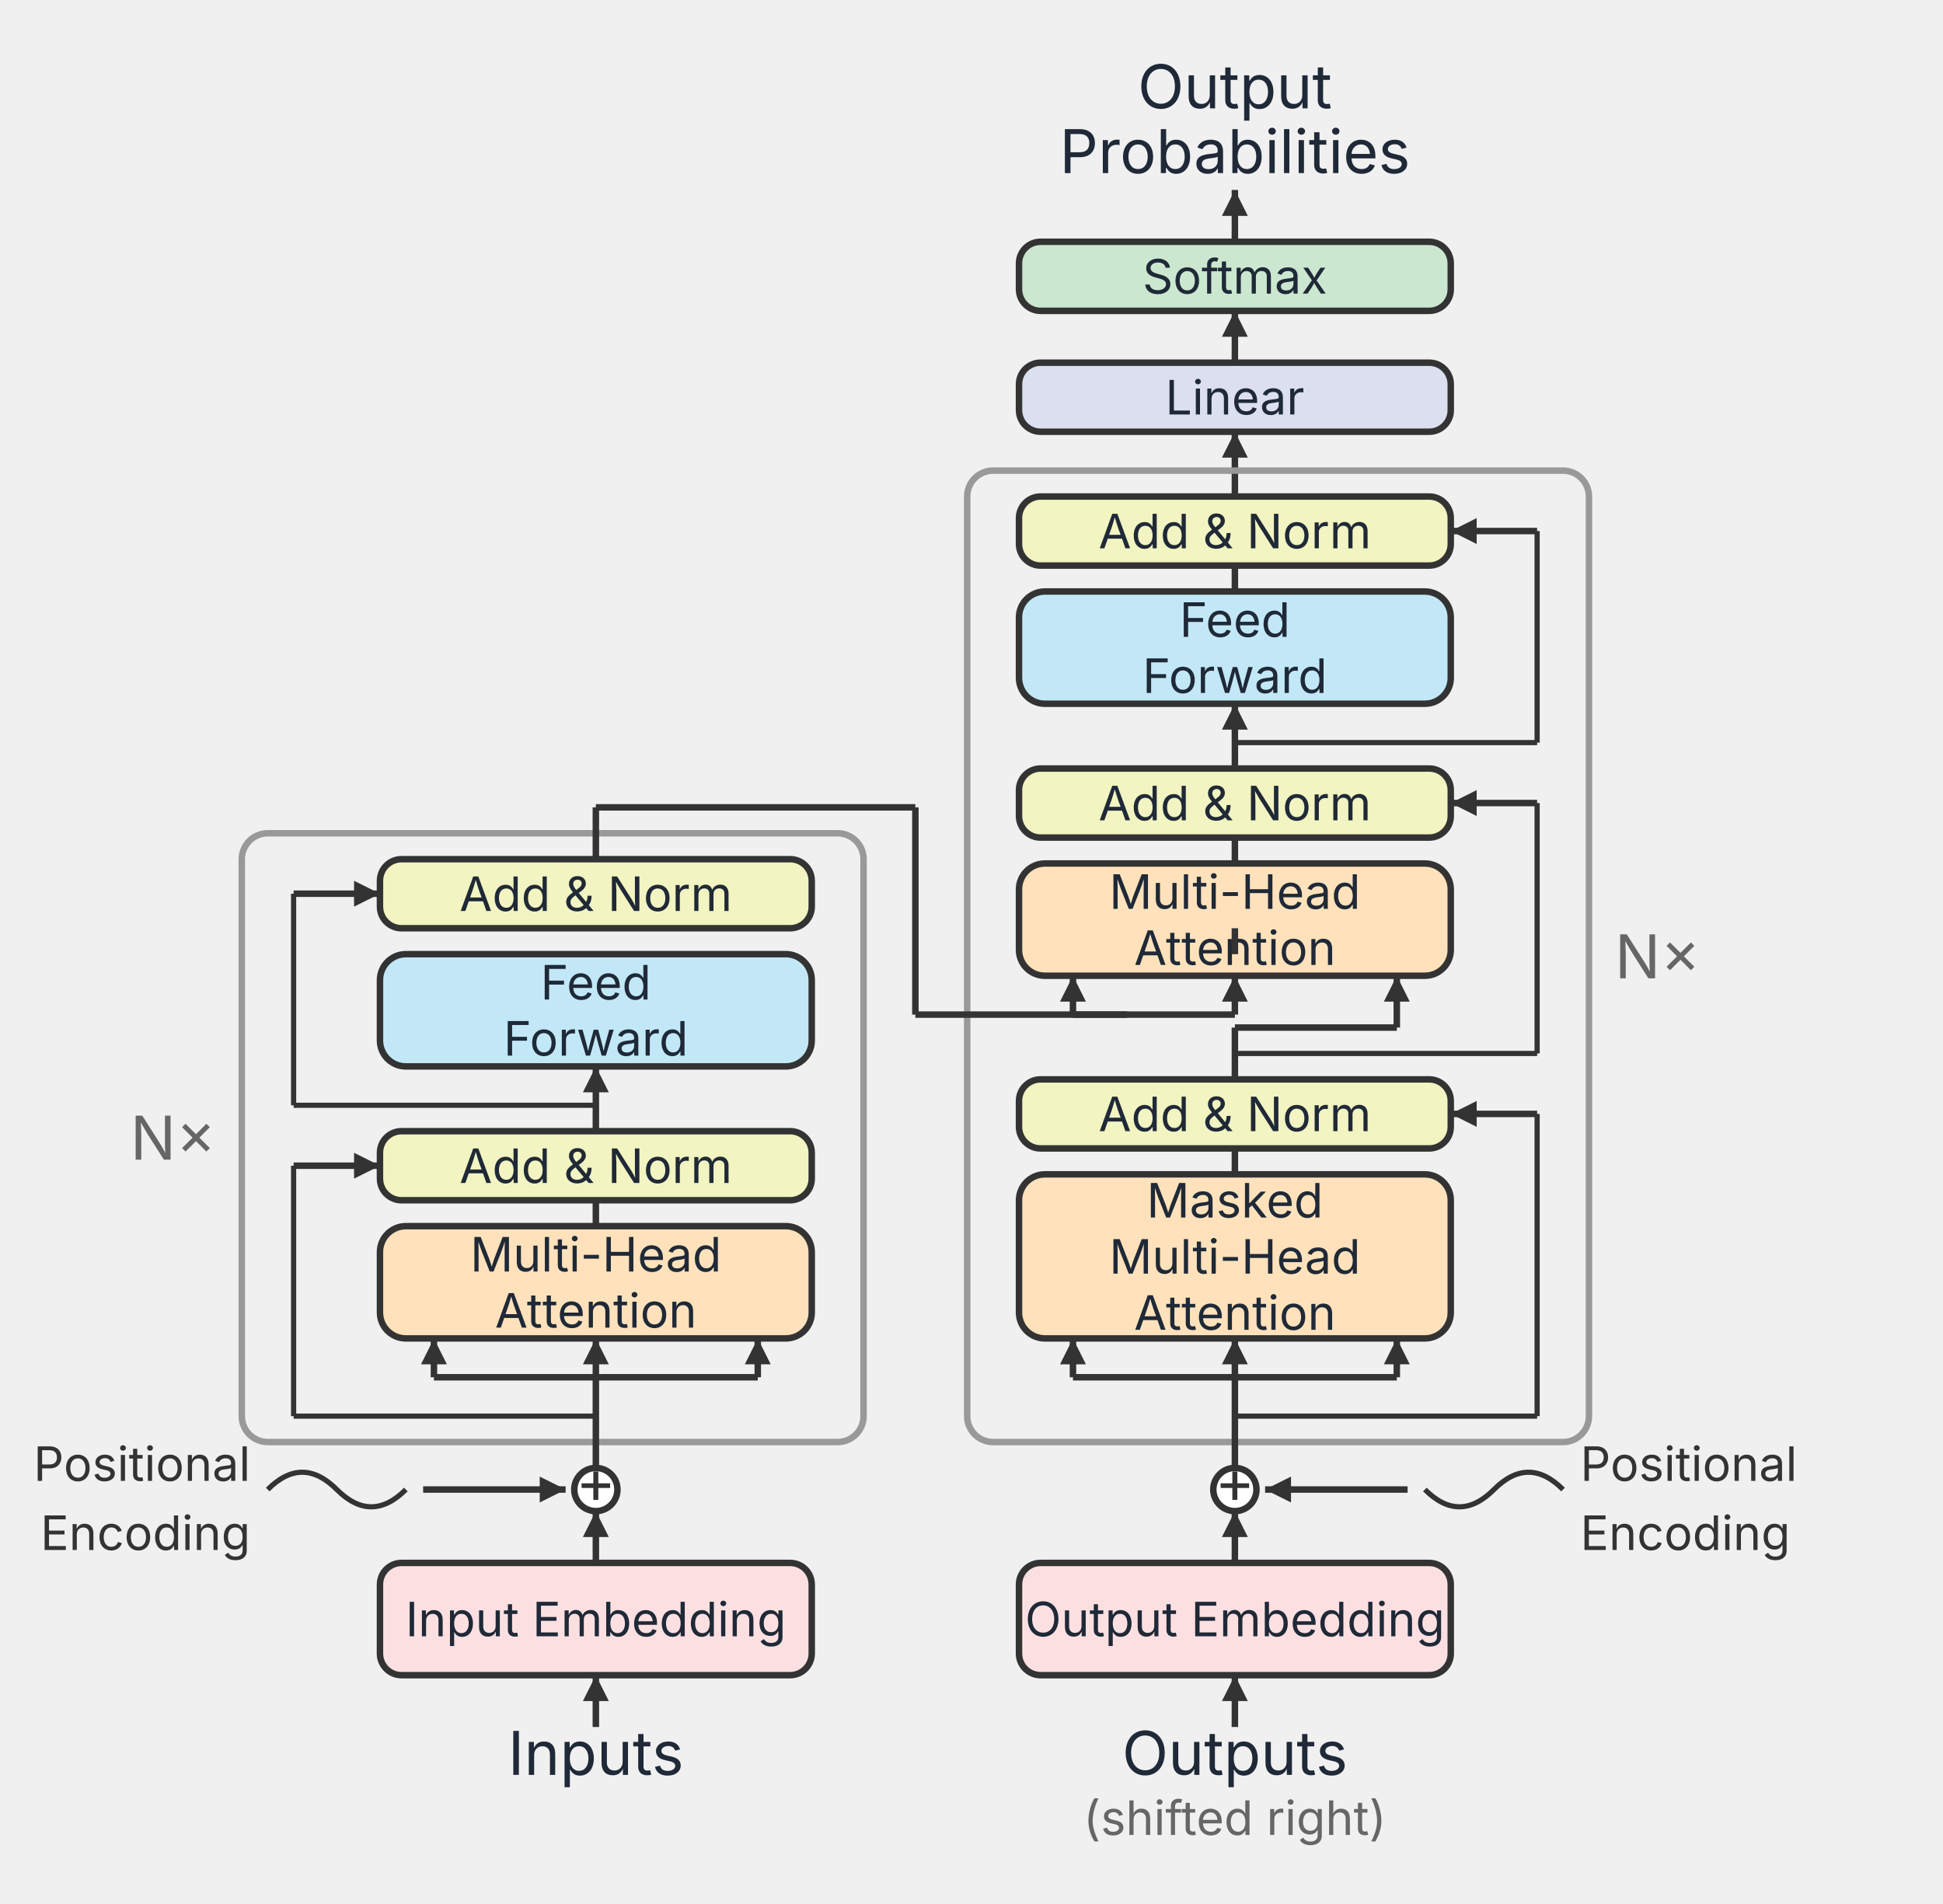
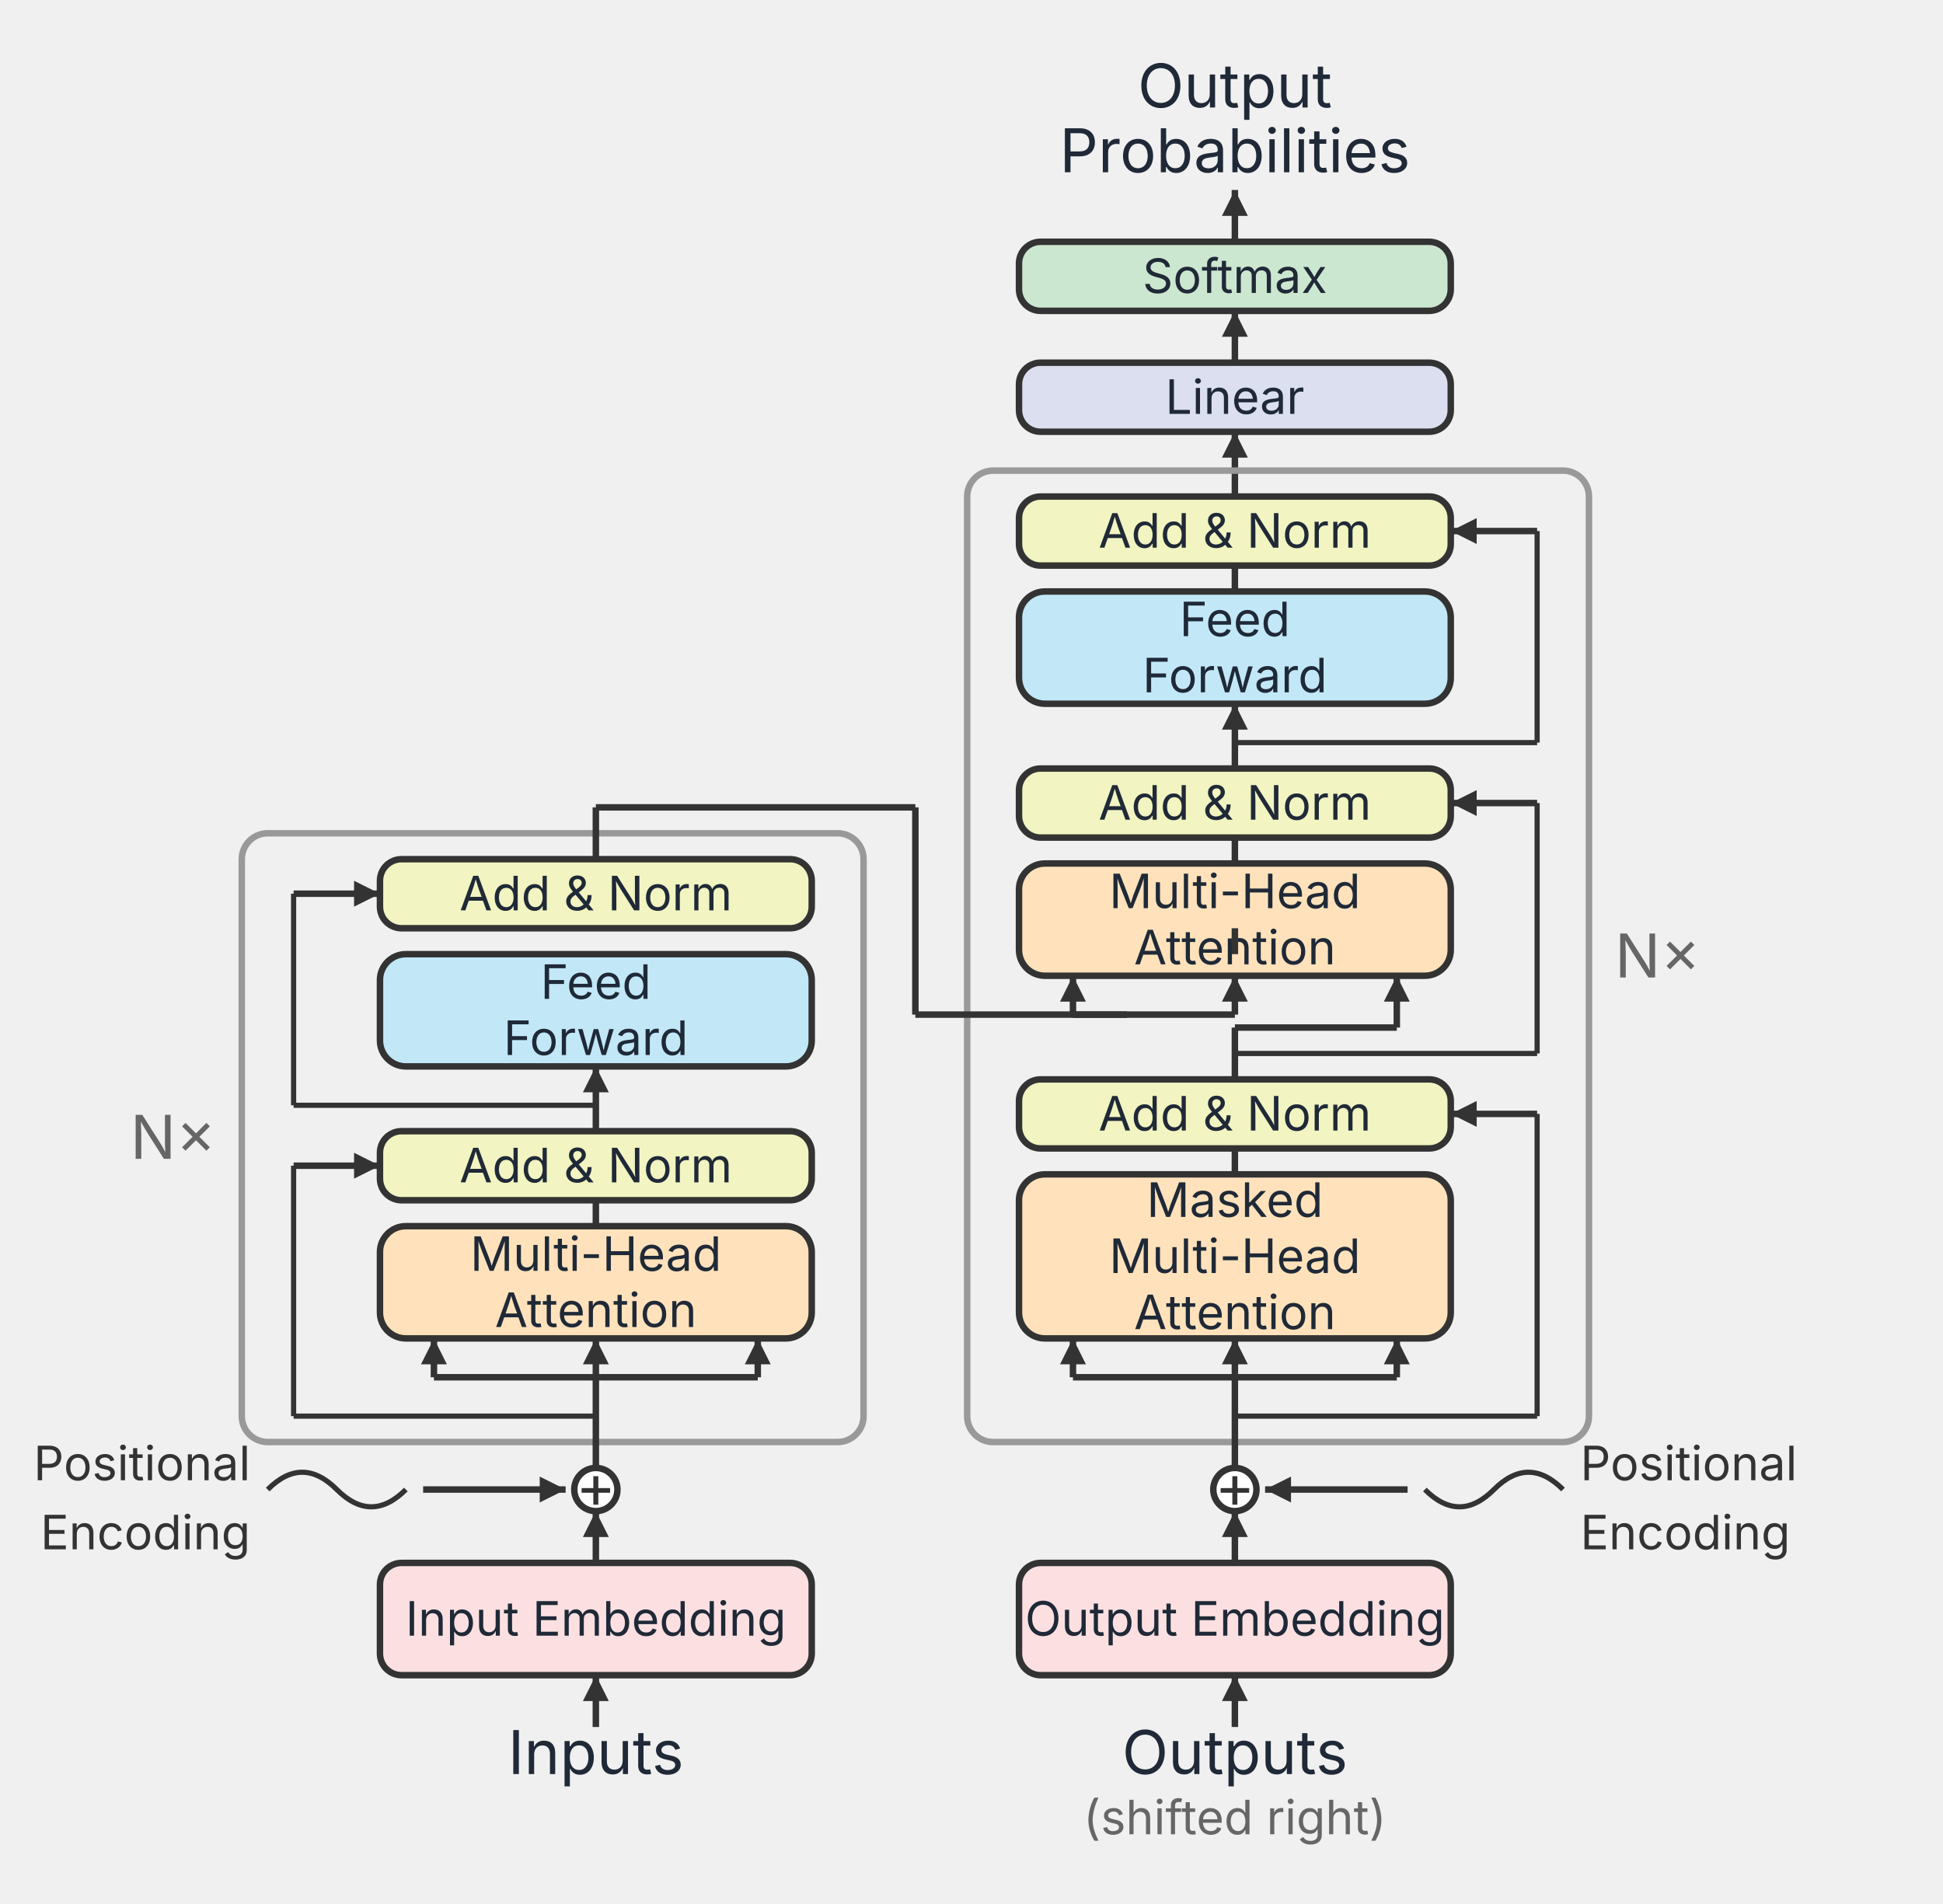
<svg xmlns="http://www.w3.org/2000/svg" baseProfile="full" height="441.0px" version="1.1" viewBox="0 0 450 441.0" width="450px">
  <defs>
    <marker id="arrowhead" markerHeight="4" markerWidth="4" orient="auto" refX="4" refY="2.0">
      <polygon fill="#374151" points="0,0 4,2.0 0,4" />
    </marker>
    <marker id="arrowhead_333333" markerHeight="4" markerWidth="4" orient="auto" refX="4" refY="2.0">
      <polygon fill="#333333" points="0,0 4,2.0 0,4" />
    </marker>
  </defs>
-   <text dominant-baseline="central" fill="#1F2937" font-family="Inter, Segoe UI, Helvetica, Arial, sans-serif" font-size="14px" text-anchor="middle" x="286.0" y="20">Output</text>
-   <text dominant-baseline="central" fill="#1F2937" font-family="Inter, Segoe UI, Helvetica, Arial, sans-serif" font-size="14px" text-anchor="middle" x="286.0" y="35">Probabilities</text>
+   <text dy="0.35em" fill="#1F2937" font-family="Inter, Segoe UI, Helvetica, Arial, sans-serif" font-size="14px" text-anchor="middle" x="286.0" y="20">Output</text>
+   <text dy="0.35em" fill="#1F2937" font-family="Inter, Segoe UI, Helvetica, Arial, sans-serif" font-size="14px" text-anchor="middle" x="286.0" y="35">Probabilities</text>
  <line marker-end="url(#arrowhead_333333)" stroke="#333333" stroke-width="1.5" x1="286.0" x2="286.0" y1="56" y2="44" />
  <rect fill="#cce7cf" height="16" rx="5" ry="5" stroke="#333333" stroke-width="1.5" width="100" x="236.0" y="56" />
-   <text dominant-baseline="central" fill="#1F2937" font-family="Inter, Segoe UI, Helvetica, Arial, sans-serif" font-size="11px" text-anchor="middle" x="286.0" y="64.0">Softmax</text>
+   <text dy="0.35em" fill="#1F2937" font-family="Inter, Segoe UI, Helvetica, Arial, sans-serif" font-size="11px" text-anchor="middle" x="286.0" y="64.0">Softmax</text>
  <line marker-end="url(#arrowhead_333333)" stroke="#333333" stroke-width="1.5" x1="286.0" x2="286.0" y1="84" y2="72" />
  <rect fill="#dbdfef" height="16" rx="5" ry="5" stroke="#333333" stroke-width="1.5" width="100" x="236.0" y="84" />
-   <text dominant-baseline="central" fill="#1F2937" font-family="Inter, Segoe UI, Helvetica, Arial, sans-serif" font-size="11px" text-anchor="middle" x="286.0" y="92.0">Linear</text>
+   <text dy="0.35em" fill="#1F2937" font-family="Inter, Segoe UI, Helvetica, Arial, sans-serif" font-size="11px" text-anchor="middle" x="286.0" y="92.0">Linear</text>
  <line marker-end="url(#arrowhead_333333)" stroke="#333333" stroke-width="1.5" x1="286.0" x2="286.0" y1="115.0" y2="100" />
  <rect fill="#f2f4c1" height="16" rx="5" ry="5" stroke="#333333" stroke-width="1.5" width="100" x="236.0" y="115.0" />
-   <text dominant-baseline="central" fill="#1F2937" font-family="Inter, Segoe UI, Helvetica, Arial, sans-serif" font-size="11px" text-anchor="middle" x="286.0" y="123.0">Add &amp; Norm</text>
+   <text dy="0.35em" fill="#1F2937" font-family="Inter, Segoe UI, Helvetica, Arial, sans-serif" font-size="11px" text-anchor="middle" x="286.0" y="123.0">Add &amp; Norm</text>
  <line stroke="#333333" stroke-width="1.5" x1="286.0" x2="286.0" y1="137.0" y2="131.0" />
  <rect fill="#c2e8f7" height="26" rx="6" ry="6" stroke="#333333" stroke-width="1.5" width="100" x="236.0" y="137.0" />
-   <text dominant-baseline="central" fill="#1F2937" font-family="Inter, Segoe UI, Helvetica, Arial, sans-serif" font-size="11px" text-anchor="middle" x="286.0" y="143.5">Feed</text>
-   <text dominant-baseline="central" fill="#1F2937" font-family="Inter, Segoe UI, Helvetica, Arial, sans-serif" font-size="11px" text-anchor="middle" x="286.0" y="156.5">Forward</text>
+   <text dy="0.35em" fill="#1F2937" font-family="Inter, Segoe UI, Helvetica, Arial, sans-serif" font-size="11px" text-anchor="middle" x="286.0" y="143.5">Feed</text>
+   <text dy="0.35em" fill="#1F2937" font-family="Inter, Segoe UI, Helvetica, Arial, sans-serif" font-size="11px" text-anchor="middle" x="286.0" y="156.5">Forward</text>
  <line stroke="#333333" stroke-width="1.2" x1="286.0" x2="356.0" y1="172.0" y2="172.0" />
  <line stroke="#333333" stroke-width="1.2" x1="356.0" x2="356.0" y1="172.0" y2="123.0" />
  <line marker-end="url(#arrowhead_333333)" stroke="#333333" stroke-width="1.5" x1="356.0" x2="336.0" y1="123.0" y2="123.0" />
  <line marker-end="url(#arrowhead_333333)" stroke="#333333" stroke-width="1.5" x1="286.0" x2="286.0" y1="178.0" y2="163.0" />
  <rect fill="#f2f4c1" height="16" rx="5" ry="5" stroke="#333333" stroke-width="1.5" width="100" x="236.0" y="178.0" />
-   <text dominant-baseline="central" fill="#1F2937" font-family="Inter, Segoe UI, Helvetica, Arial, sans-serif" font-size="11px" text-anchor="middle" x="286.0" y="186.0">Add &amp; Norm</text>
+   <text dy="0.35em" fill="#1F2937" font-family="Inter, Segoe UI, Helvetica, Arial, sans-serif" font-size="11px" text-anchor="middle" x="286.0" y="186.0">Add &amp; Norm</text>
  <line stroke="#333333" stroke-width="1.5" x1="286.0" x2="286.0" y1="200.0" y2="194.0" />
  <rect fill="#ffe2bb" height="26" rx="6" ry="6" stroke="#333333" stroke-width="1.5" width="100" x="236.0" y="200.0" />
-   <text dominant-baseline="central" fill="#1F2937" font-family="Inter, Segoe UI, Helvetica, Arial, sans-serif" font-size="11px" text-anchor="middle" x="286.0" y="206.5">Multi-Head</text>
-   <text dominant-baseline="central" fill="#1F2937" font-family="Inter, Segoe UI, Helvetica, Arial, sans-serif" font-size="11px" text-anchor="middle" x="286.0" y="219.5">Attention</text>
+   <text dy="0.35em" fill="#1F2937" font-family="Inter, Segoe UI, Helvetica, Arial, sans-serif" font-size="11px" text-anchor="middle" x="286.0" y="206.5">Multi-Head</text>
+   <text dy="0.35em" fill="#1F2937" font-family="Inter, Segoe UI, Helvetica, Arial, sans-serif" font-size="11px" text-anchor="middle" x="286.0" y="219.5">Attention</text>
  <line stroke="#333333" stroke-width="1.5" x1="286.0" x2="248.5" y1="235.0" y2="235.0" />
  <line stroke="#333333" stroke-width="1.5" x1="286.0" x2="323.5" y1="238.0" y2="238.0" />
  <line marker-end="url(#arrowhead_333333)" stroke="#333333" stroke-width="1.5" x1="248.5" x2="248.5" y1="235.0" y2="226.0" />
  <line marker-end="url(#arrowhead_333333)" stroke="#333333" stroke-width="1.5" x1="323.5" x2="323.5" y1="238.0" y2="226.0" />
  <line stroke="#333333" stroke-width="1.2" x1="286.0" x2="356.0" y1="244.0" y2="244.0" />
  <line stroke="#333333" stroke-width="1.2" x1="356.0" x2="356.0" y1="244.0" y2="186.0" />
  <line marker-end="url(#arrowhead_333333)" stroke="#333333" stroke-width="1.5" x1="356.0" x2="336.0" y1="186.0" y2="186.0" />
  <line marker-end="url(#arrowhead_333333)" stroke="#333333" stroke-width="1.5" x1="286.0" x2="286.0" y1="235.0" y2="226.0" />
  <line stroke="#333333" stroke-width="1.5" x1="286.0" x2="286.0" y1="250.0" y2="238.0" />
  <rect fill="#f2f4c1" height="16" rx="5" ry="5" stroke="#333333" stroke-width="1.5" width="100" x="236.0" y="250.0" />
-   <text dominant-baseline="central" fill="#1F2937" font-family="Inter, Segoe UI, Helvetica, Arial, sans-serif" font-size="11px" text-anchor="middle" x="286.0" y="258.0">Add &amp; Norm</text>
+   <text dy="0.35em" fill="#1F2937" font-family="Inter, Segoe UI, Helvetica, Arial, sans-serif" font-size="11px" text-anchor="middle" x="286.0" y="258.0">Add &amp; Norm</text>
  <line stroke="#333333" stroke-width="1.5" x1="286.0" x2="286.0" y1="272.0" y2="266.0" />
  <rect fill="#ffe2bb" height="38" rx="6" ry="6" stroke="#333333" stroke-width="1.5" width="100" x="236.0" y="272.0" />
-   <text dominant-baseline="central" fill="#1F2937" font-family="Inter, Segoe UI, Helvetica, Arial, sans-serif" font-size="11px" text-anchor="middle" x="286.0" y="278.0">Masked</text>
-   <text dominant-baseline="central" fill="#1F2937" font-family="Inter, Segoe UI, Helvetica, Arial, sans-serif" font-size="11px" text-anchor="middle" x="286.0" y="291.0">Multi-Head</text>
-   <text dominant-baseline="central" fill="#1F2937" font-family="Inter, Segoe UI, Helvetica, Arial, sans-serif" font-size="11px" text-anchor="middle" x="286.0" y="304.0">Attention</text>
+   <text dy="0.35em" fill="#1F2937" font-family="Inter, Segoe UI, Helvetica, Arial, sans-serif" font-size="11px" text-anchor="middle" x="286.0" y="278.0">Masked</text>
+   <text dy="0.35em" fill="#1F2937" font-family="Inter, Segoe UI, Helvetica, Arial, sans-serif" font-size="11px" text-anchor="middle" x="286.0" y="291.0">Multi-Head</text>
+   <text dy="0.35em" fill="#1F2937" font-family="Inter, Segoe UI, Helvetica, Arial, sans-serif" font-size="11px" text-anchor="middle" x="286.0" y="304.0">Attention</text>
  <line stroke="#333333" stroke-width="1.5" x1="286.0" x2="248.5" y1="319.0" y2="319.0" />
  <line stroke="#333333" stroke-width="1.5" x1="286.0" x2="323.5" y1="319.0" y2="319.0" />
  <line marker-end="url(#arrowhead_333333)" stroke="#333333" stroke-width="1.5" x1="248.5" x2="248.5" y1="319.0" y2="310.0" />
  <line marker-end="url(#arrowhead_333333)" stroke="#333333" stroke-width="1.5" x1="323.5" x2="323.5" y1="319.0" y2="310.0" />
  <line stroke="#333333" stroke-width="1.2" x1="286.0" x2="356.0" y1="328.0" y2="328.0" />
  <line stroke="#333333" stroke-width="1.2" x1="356.0" x2="356.0" y1="328.0" y2="258.0" />
  <line marker-end="url(#arrowhead_333333)" stroke="#333333" stroke-width="1.5" x1="356.0" x2="336.0" y1="258.0" y2="258.0" />
  <rect fill="none" height="225.0" rx="6" stroke="#999" stroke-width="1.5" width="144" x="224.0" y="109.0" />
-   <text dominant-baseline="central" fill="#666666" font-family="Inter, Segoe UI, Helvetica, Arial, sans-serif" font-size="14px" text-anchor="start" x="374.0" y="221.5">N×</text>
+   <text dy="0.35em" fill="#666666" font-family="Inter, Segoe UI, Helvetica, Arial, sans-serif" font-size="14px" text-anchor="start" x="374.0" y="221.5">N×</text>
  <line marker-end="url(#arrowhead_333333)" stroke="#333333" stroke-width="1.5" x1="286.0" x2="286.0" y1="340.0" y2="310.0" />
  <circle cx="286.0" cy="345.0" fill="white" r="5" stroke="#333333" stroke-width="1.5" />
-   <text dominant-baseline="central" fill="#333333" font-family="Inter, Segoe UI, Helvetica, Arial, sans-serif" font-size="14px" text-anchor="middle" x="286.0" y="343.0">+</text>
-   <text dominant-baseline="central" fill="#333333" font-family="Inter, Segoe UI, Helvetica, Arial, sans-serif" font-size="11px" text-anchor="start" x="366.0" y="339.0">Positional</text>
-   <text dominant-baseline="central" fill="#333333" font-family="Inter, Segoe UI, Helvetica, Arial, sans-serif" font-size="11px" text-anchor="start" x="366.0" y="355.0">Encoding</text>
+   <text dy="0.3em" fill="#333333" font-family="Inter, Segoe UI, Helvetica, Arial, sans-serif" font-size="14px" text-anchor="middle" x="286.0" y="345.0">+</text>
+   <text dy="0.35em" fill="#333333" font-family="Inter, Segoe UI, Helvetica, Arial, sans-serif" font-size="11px" text-anchor="start" x="366.0" y="339.0">Positional</text>
+   <text dy="0.35em" fill="#333333" font-family="Inter, Segoe UI, Helvetica, Arial, sans-serif" font-size="11px" text-anchor="start" x="366.0" y="355.0">Encoding</text>
  <path d="M362.0,345.0 q-8,-8 -16,0 q-8,8 -16,0" fill="none" stroke="#333333" stroke-width="1.2" />
  <line marker-end="url(#arrowhead_333333)" stroke="#333333" stroke-width="1.5" x1="326.0" x2="293.0" y1="345.0" y2="345.0" />
  <line marker-end="url(#arrowhead_333333)" stroke="#333333" stroke-width="1.5" x1="286.0" x2="286.0" y1="362.0" y2="350.0" />
  <rect fill="#fce0e1" height="26" rx="5" ry="5" stroke="#333333" stroke-width="1.5" width="100" x="236.0" y="362.0" />
-   <text dominant-baseline="central" fill="#1F2937" font-family="Inter, Segoe UI, Helvetica, Arial, sans-serif" font-size="11px" text-anchor="middle" x="286.0" y="375.0">Output Embedding</text>
+   <text dy="0.35em" fill="#1F2937" font-family="Inter, Segoe UI, Helvetica, Arial, sans-serif" font-size="11px" text-anchor="middle" x="286.0" y="375.0">Output Embedding</text>
  <line marker-end="url(#arrowhead_333333)" stroke="#333333" stroke-width="1.5" x1="286.0" x2="286.0" y1="400.0" y2="388.0" />
-   <text dominant-baseline="central" fill="#1F2937" font-family="Inter, Segoe UI, Helvetica, Arial, sans-serif" font-size="14px" text-anchor="middle" x="286.0" y="406.0">Outputs</text>
-   <text dominant-baseline="central" fill="#666666" font-family="Inter, Segoe UI, Helvetica, Arial, sans-serif" font-size="11px" text-anchor="middle" x="286.0" y="421.0">(shifted right)</text>
+   <text dy="0.35em" fill="#1F2937" font-family="Inter, Segoe UI, Helvetica, Arial, sans-serif" font-size="14px" text-anchor="middle" x="286.0" y="406.0">Outputs</text>
+   <text dy="0.35em" fill="#666666" font-family="Inter, Segoe UI, Helvetica, Arial, sans-serif" font-size="11px" text-anchor="middle" x="286.0" y="421.0">(shifted right)</text>
  <rect fill="#f2f4c1" height="16" rx="5" ry="5" stroke="#333333" stroke-width="1.5" width="100" x="88.0" y="199.0" />
-   <text dominant-baseline="central" fill="#1F2937" font-family="Inter, Segoe UI, Helvetica, Arial, sans-serif" font-size="11px" text-anchor="middle" x="138.0" y="207.0">Add &amp; Norm</text>
+   <text dy="0.35em" fill="#1F2937" font-family="Inter, Segoe UI, Helvetica, Arial, sans-serif" font-size="11px" text-anchor="middle" x="138.0" y="207.0">Add &amp; Norm</text>
  <line stroke="#333333" stroke-width="1.5" x1="286.0" x2="286.0" y1="221.0" y2="215.0" />
  <rect fill="#c2e8f7" height="26" rx="6" ry="6" stroke="#333333" stroke-width="1.5" width="100" x="88.0" y="221.0" />
-   <text dominant-baseline="central" fill="#1F2937" font-family="Inter, Segoe UI, Helvetica, Arial, sans-serif" font-size="11px" text-anchor="middle" x="138.0" y="227.5">Feed</text>
-   <text dominant-baseline="central" fill="#1F2937" font-family="Inter, Segoe UI, Helvetica, Arial, sans-serif" font-size="11px" text-anchor="middle" x="138.0" y="240.5">Forward</text>
+   <text dy="0.35em" fill="#1F2937" font-family="Inter, Segoe UI, Helvetica, Arial, sans-serif" font-size="11px" text-anchor="middle" x="138.0" y="227.5">Feed</text>
+   <text dy="0.35em" fill="#1F2937" font-family="Inter, Segoe UI, Helvetica, Arial, sans-serif" font-size="11px" text-anchor="middle" x="138.0" y="240.5">Forward</text>
  <line stroke="#333333" stroke-width="1.2" x1="138.0" x2="68.0" y1="256.0" y2="256.0" />
  <line stroke="#333333" stroke-width="1.2" x1="68.0" x2="68.0" y1="256.0" y2="207.0" />
  <line marker-end="url(#arrowhead_333333)" stroke="#333333" stroke-width="1.5" x1="68.0" x2="88.0" y1="207.0" y2="207.0" />
  <line marker-end="url(#arrowhead_333333)" stroke="#333333" stroke-width="1.5" x1="138.0" x2="138.0" y1="262.0" y2="247.0" />
  <rect fill="#f2f4c1" height="16" rx="5" ry="5" stroke="#333333" stroke-width="1.5" width="100" x="88.0" y="262.0" />
-   <text dominant-baseline="central" fill="#1F2937" font-family="Inter, Segoe UI, Helvetica, Arial, sans-serif" font-size="11px" text-anchor="middle" x="138.0" y="270.0">Add &amp; Norm</text>
+   <text dy="0.35em" fill="#1F2937" font-family="Inter, Segoe UI, Helvetica, Arial, sans-serif" font-size="11px" text-anchor="middle" x="138.0" y="270.0">Add &amp; Norm</text>
  <line stroke="#333333" stroke-width="1.5" x1="138.0" x2="138.0" y1="284.0" y2="278.0" />
  <rect fill="#ffe2bb" height="26" rx="6" ry="6" stroke="#333333" stroke-width="1.5" width="100" x="88.0" y="284.0" />
-   <text dominant-baseline="central" fill="#1F2937" font-family="Inter, Segoe UI, Helvetica, Arial, sans-serif" font-size="11px" text-anchor="middle" x="138.0" y="290.5">Multi-Head</text>
-   <text dominant-baseline="central" fill="#1F2937" font-family="Inter, Segoe UI, Helvetica, Arial, sans-serif" font-size="11px" text-anchor="middle" x="138.0" y="303.5">Attention</text>
+   <text dy="0.35em" fill="#1F2937" font-family="Inter, Segoe UI, Helvetica, Arial, sans-serif" font-size="11px" text-anchor="middle" x="138.0" y="290.5">Multi-Head</text>
+   <text dy="0.35em" fill="#1F2937" font-family="Inter, Segoe UI, Helvetica, Arial, sans-serif" font-size="11px" text-anchor="middle" x="138.0" y="303.5">Attention</text>
  <line stroke="#333333" stroke-width="1.5" x1="138.0" x2="100.5" y1="319.0" y2="319.0" />
  <line stroke="#333333" stroke-width="1.5" x1="138.0" x2="175.5" y1="319.0" y2="319.0" />
  <line marker-end="url(#arrowhead_333333)" stroke="#333333" stroke-width="1.5" x1="100.5" x2="100.5" y1="319.0" y2="310.0" />
  <line marker-end="url(#arrowhead_333333)" stroke="#333333" stroke-width="1.5" x1="175.5" x2="175.5" y1="319.0" y2="310.0" />
  <line stroke="#333333" stroke-width="1.2" x1="138.0" x2="68.0" y1="328.0" y2="328.0" />
  <line stroke="#333333" stroke-width="1.2" x1="68.0" x2="68.0" y1="328.0" y2="270.0" />
  <line marker-end="url(#arrowhead_333333)" stroke="#333333" stroke-width="1.5" x1="68.0" x2="88.0" y1="270.0" y2="270.0" />
  <rect fill="none" height="141.0" rx="6" stroke="#999" stroke-width="1.5" width="144" x="56.0" y="193.0" />
-   <text dominant-baseline="central" fill="#666666" font-family="Inter, Segoe UI, Helvetica, Arial, sans-serif" font-size="14px" text-anchor="end" x="50.0" y="263.5">N×</text>
+   <text dy="0.35em" fill="#666666" font-family="Inter, Segoe UI, Helvetica, Arial, sans-serif" font-size="14px" text-anchor="end" x="50.0" y="263.5">N×</text>
  <line marker-end="url(#arrowhead_333333)" stroke="#333333" stroke-width="1.5" x1="138.0" x2="138.0" y1="340.0" y2="310.0" />
  <circle cx="138.0" cy="345.0" fill="white" r="5" stroke="#333333" stroke-width="1.5" />
-   <text dominant-baseline="central" fill="#333333" font-family="Inter, Segoe UI, Helvetica, Arial, sans-serif" font-size="14px" text-anchor="middle" x="138.0" y="343.0">+</text>
-   <text dominant-baseline="central" fill="#333333" font-family="Inter, Segoe UI, Helvetica, Arial, sans-serif" font-size="11px" text-anchor="end" x="58.0" y="339.0">Positional</text>
-   <text dominant-baseline="central" fill="#333333" font-family="Inter, Segoe UI, Helvetica, Arial, sans-serif" font-size="11px" text-anchor="end" x="58.0" y="355.0">Encoding</text>
+   <text dy="0.3em" fill="#333333" font-family="Inter, Segoe UI, Helvetica, Arial, sans-serif" font-size="14px" text-anchor="middle" x="138.0" y="345.0">+</text>
+   <text dy="0.35em" fill="#333333" font-family="Inter, Segoe UI, Helvetica, Arial, sans-serif" font-size="11px" text-anchor="end" x="58.0" y="339.0">Positional</text>
+   <text dy="0.35em" fill="#333333" font-family="Inter, Segoe UI, Helvetica, Arial, sans-serif" font-size="11px" text-anchor="end" x="58.0" y="355.0">Encoding</text>
  <path d="M62.0,345.0 q8,-8 16,0 q8,8 16,0" fill="none" stroke="#333333" stroke-width="1.2" />
  <line marker-end="url(#arrowhead_333333)" stroke="#333333" stroke-width="1.5" x1="98.0" x2="131.0" y1="345.0" y2="345.0" />
  <line marker-end="url(#arrowhead_333333)" stroke="#333333" stroke-width="1.5" x1="138.0" x2="138.0" y1="362.0" y2="350.0" />
  <rect fill="#fce0e1" height="26" rx="5" ry="5" stroke="#333333" stroke-width="1.5" width="100" x="88.0" y="362.0" />
-   <text dominant-baseline="central" fill="#1F2937" font-family="Inter, Segoe UI, Helvetica, Arial, sans-serif" font-size="11px" text-anchor="middle" x="138.0" y="375.0">Input Embedding</text>
+   <text dy="0.35em" fill="#1F2937" font-family="Inter, Segoe UI, Helvetica, Arial, sans-serif" font-size="11px" text-anchor="middle" x="138.0" y="375.0">Input Embedding</text>
  <line marker-end="url(#arrowhead_333333)" stroke="#333333" stroke-width="1.5" x1="138.0" x2="138.0" y1="400.0" y2="388.0" />
-   <text dominant-baseline="central" fill="#1F2937" font-family="Inter, Segoe UI, Helvetica, Arial, sans-serif" font-size="14px" text-anchor="middle" x="138.0" y="406.0">Inputs</text>
+   <text dy="0.35em" fill="#1F2937" font-family="Inter, Segoe UI, Helvetica, Arial, sans-serif" font-size="14px" text-anchor="middle" x="138.0" y="406.0">Inputs</text>
  <line stroke="#333333" stroke-width="1.5" x1="138.0" x2="138.0" y1="199.0" y2="187.0" />
  <line stroke="#333333" stroke-width="1.5" x1="138.0" x2="212.0" y1="187.0" y2="187.0" />
  <line stroke="#333333" stroke-width="1.5" x1="212.0" x2="212.0" y1="187.0" y2="235.0" />
  <line stroke="#333333" stroke-width="1.5" x1="212.0" x2="261.0" y1="235.0" y2="235.0" />
</svg>
